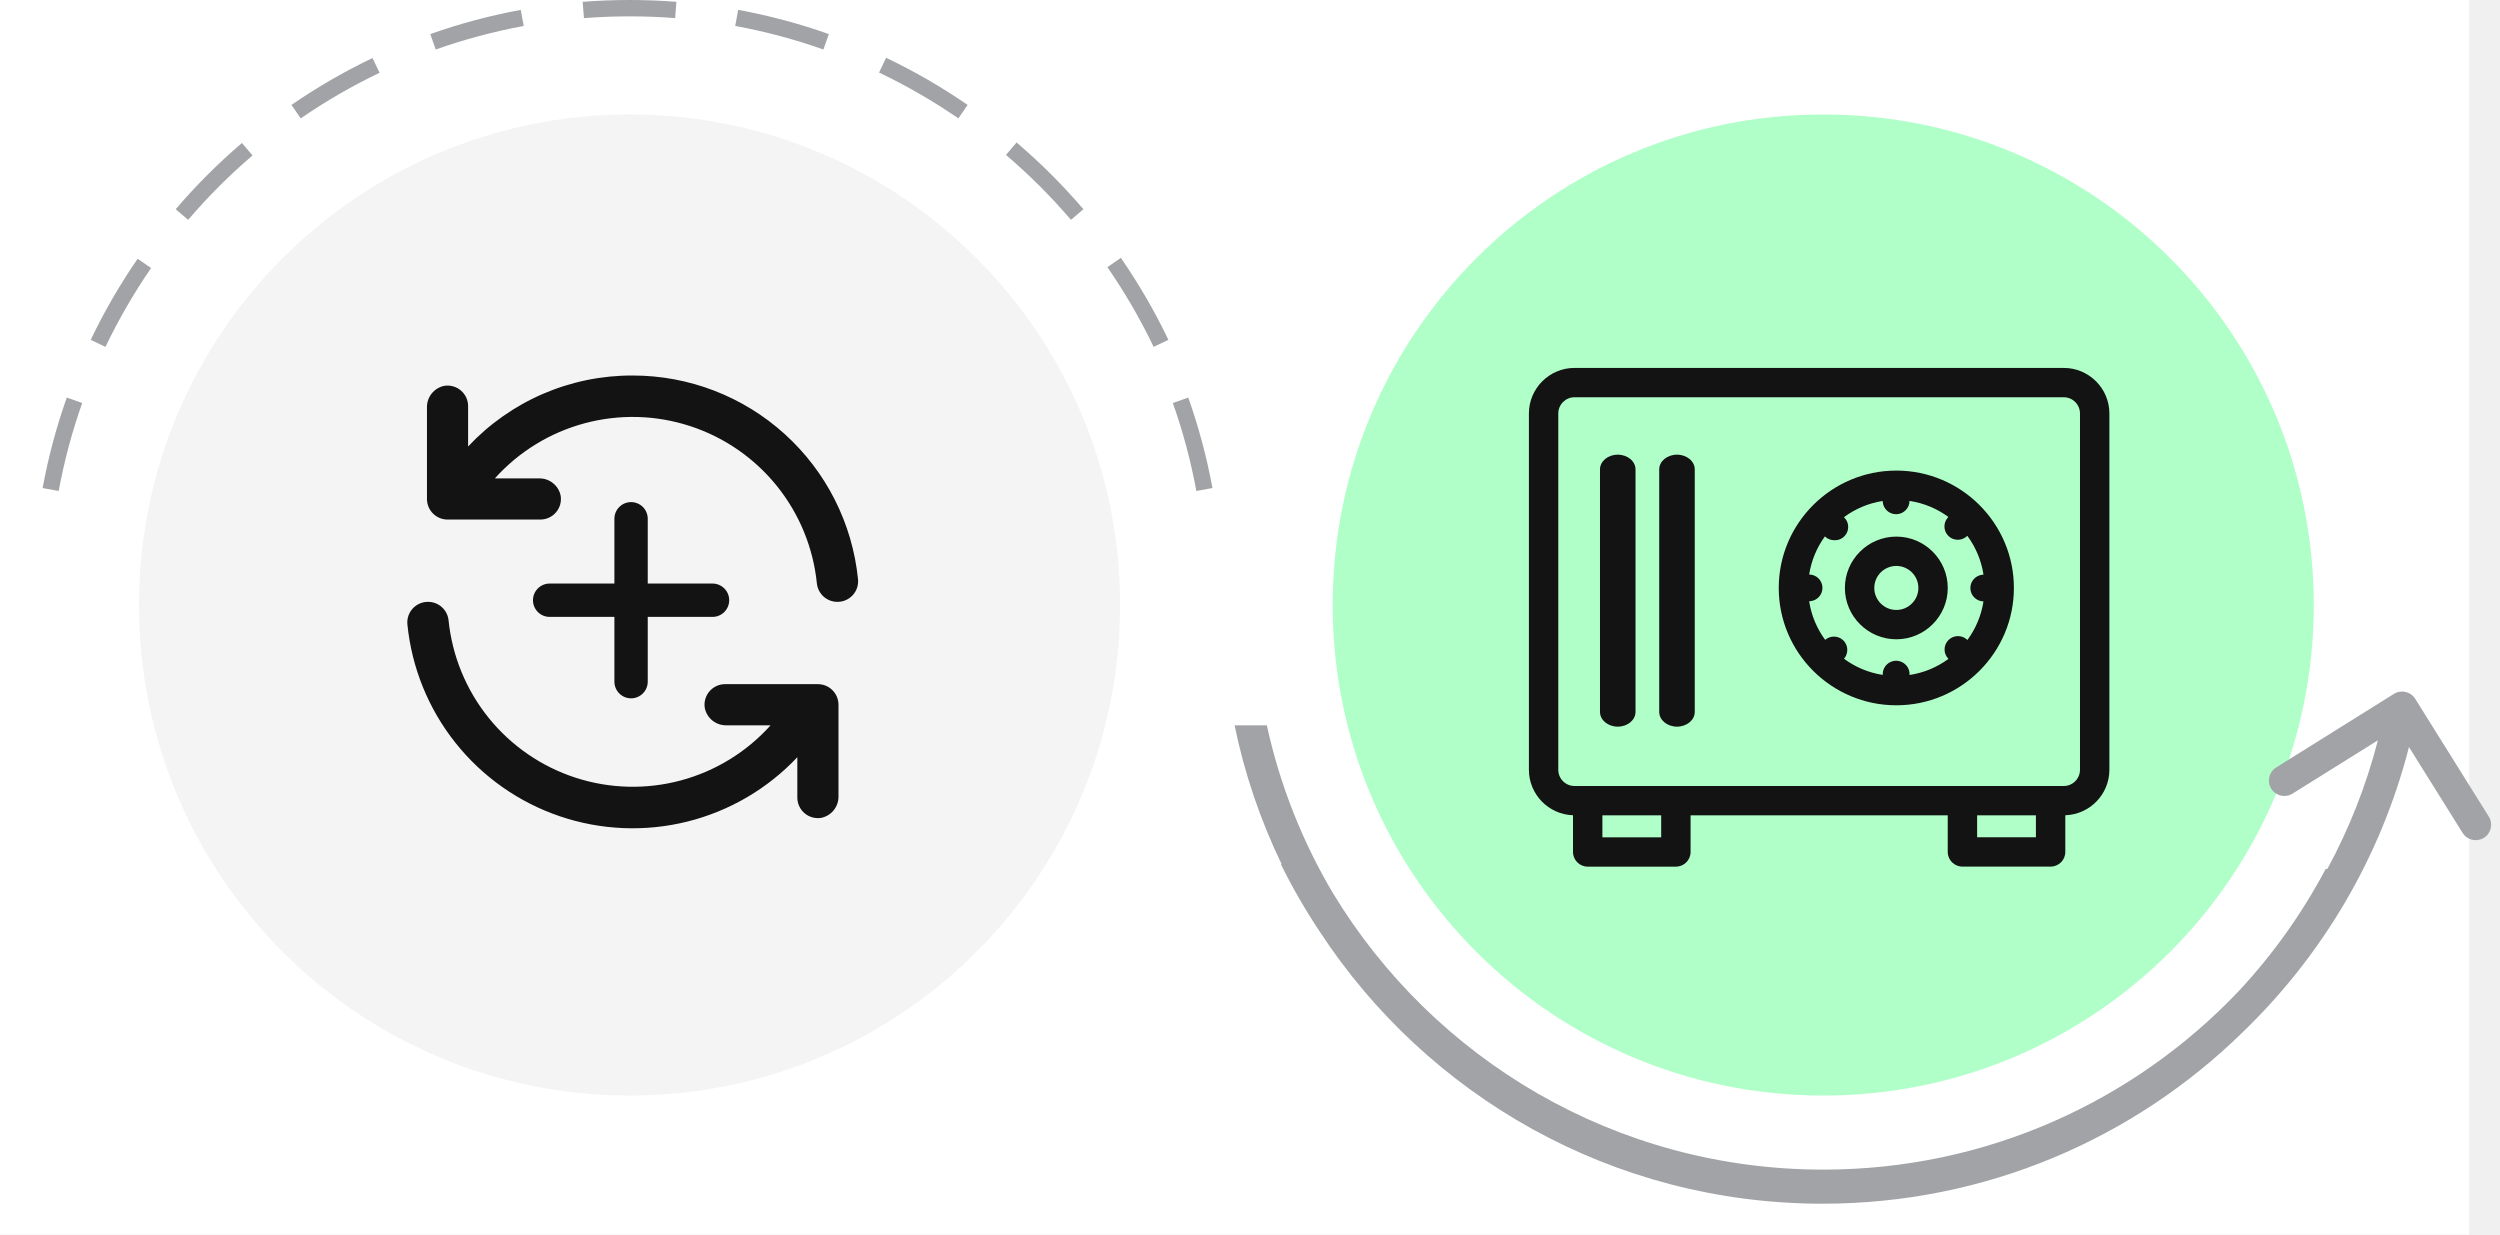
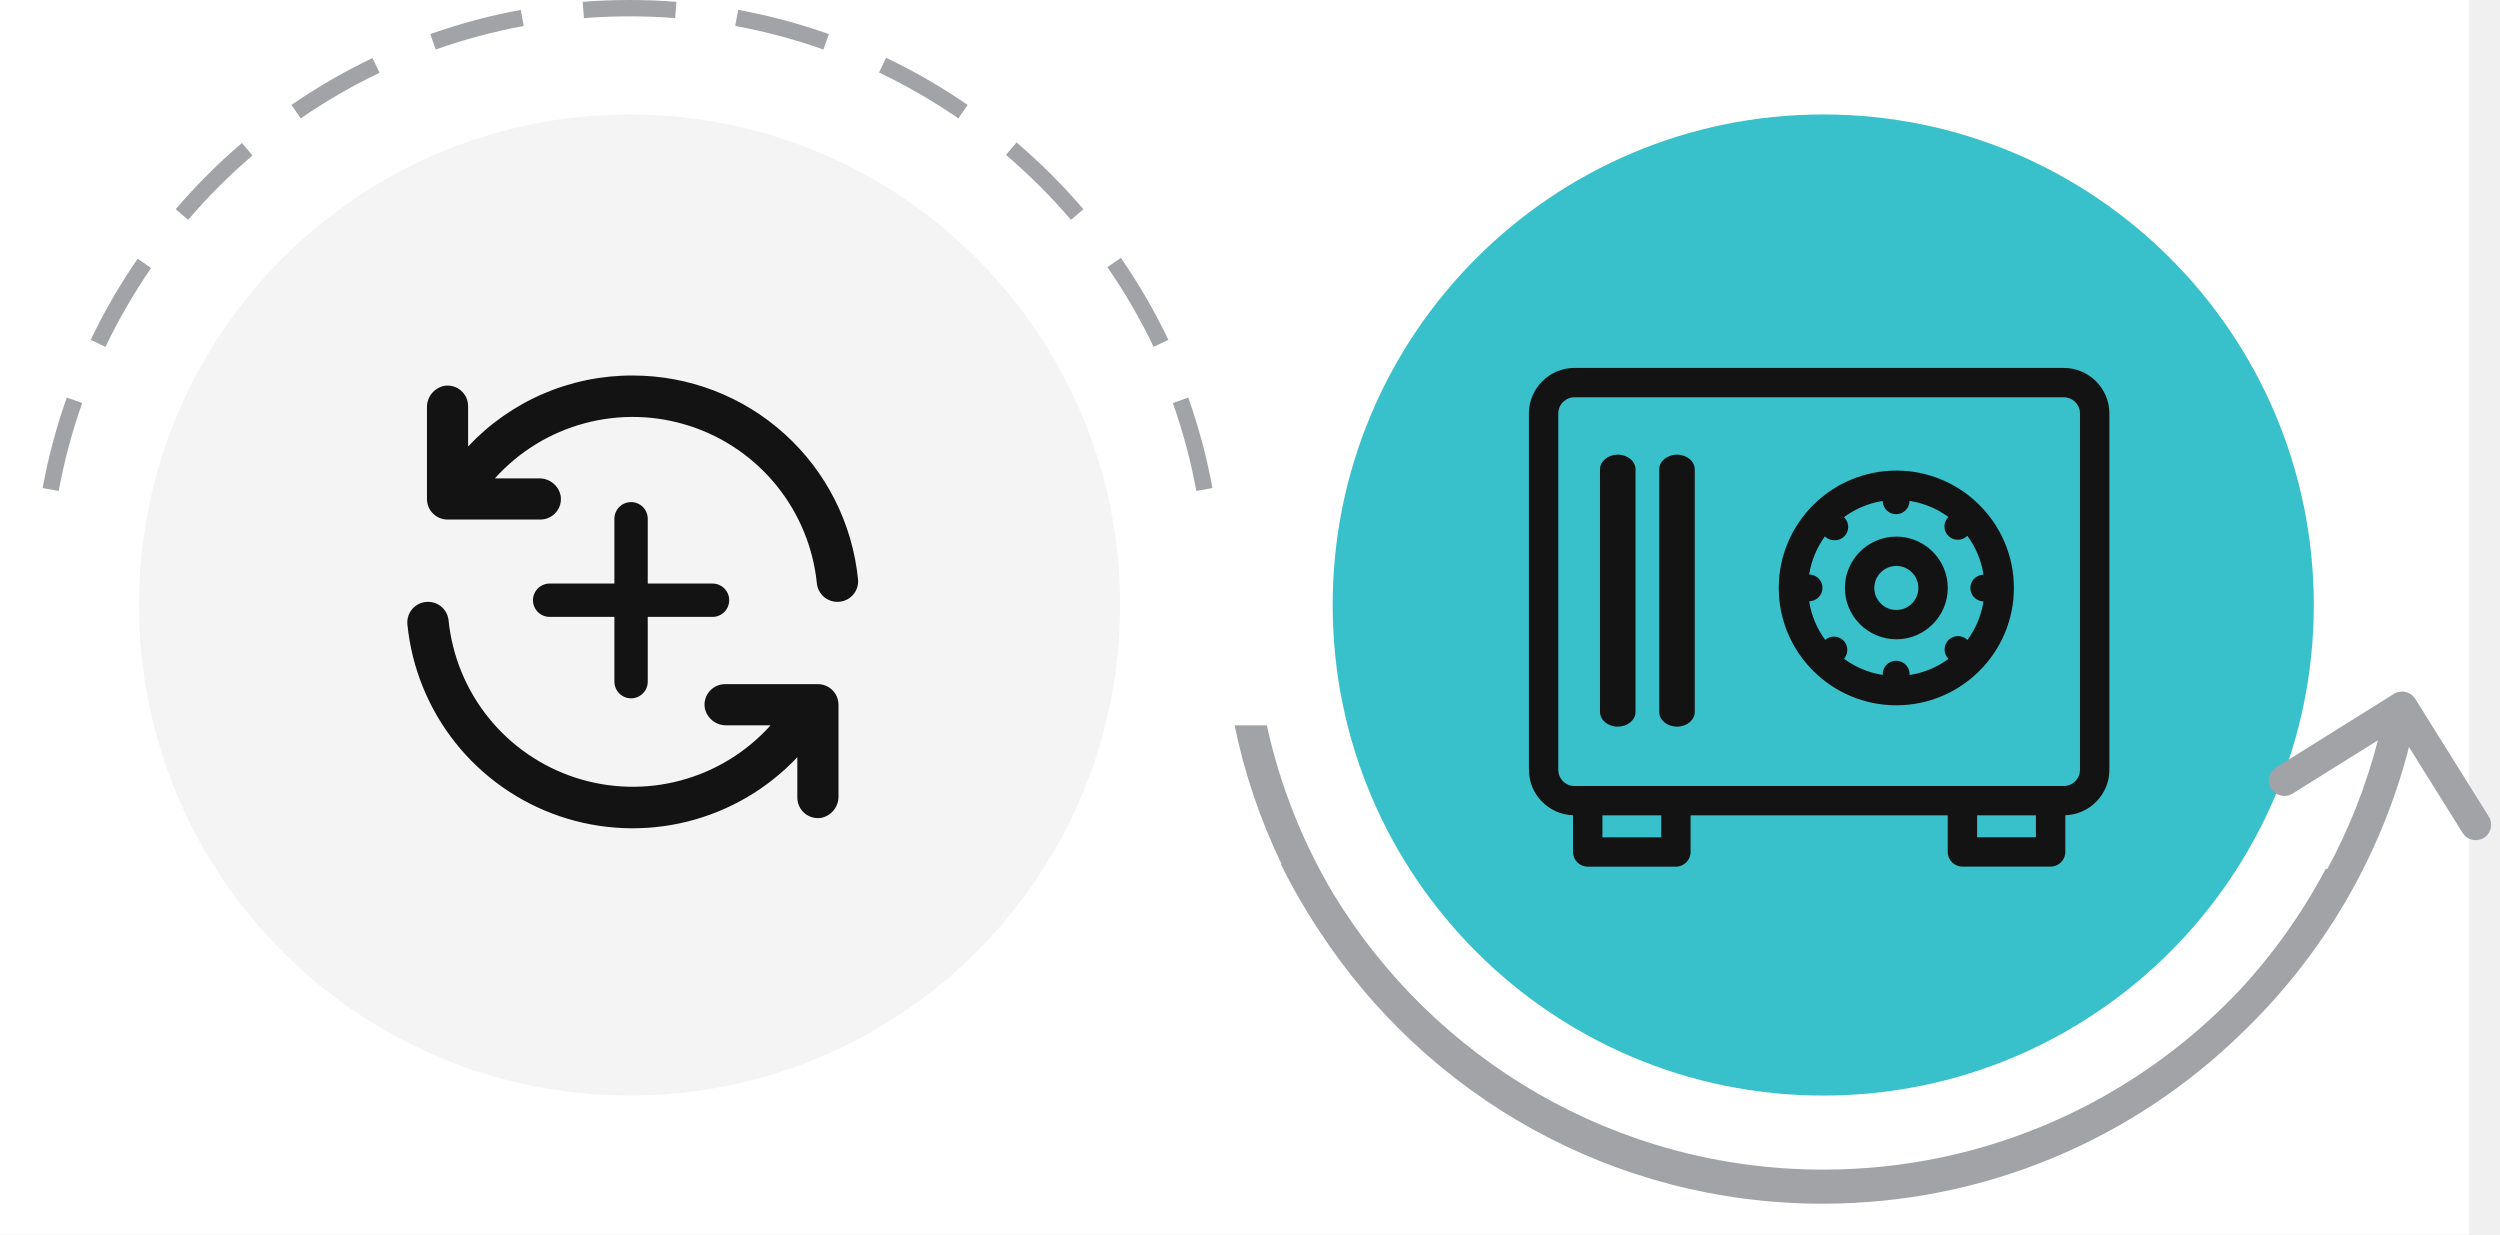
<svg xmlns="http://www.w3.org/2000/svg" width="162" height="80" viewBox="0 0 162 80" fill="none">
  <rect width="160" height="80" fill="white" />
  <path fill-rule="evenodd" clip-rule="evenodd" d="M3.803 31.817L2.76 31.625L2.761 31.624C3.132 29.611 3.658 27.652 4.328 25.761L5.327 26.115C4.676 27.954 4.164 29.858 3.803 31.816L3.803 31.817ZM6.835 22.479L5.879 22.022C6.756 20.186 7.774 18.429 8.919 16.767L9.791 17.369C8.678 18.985 7.688 20.693 6.835 22.479ZM12.191 14.246L11.385 13.557C12.701 12.018 14.137 10.582 15.677 9.266L16.365 10.071C14.867 11.352 13.471 12.748 12.191 14.246ZM19.487 7.672L18.886 6.799C20.548 5.655 22.305 4.636 24.141 3.759L24.597 4.716C22.812 5.569 21.104 6.559 19.487 7.672ZM28.234 3.208L27.881 2.209C29.771 1.539 31.73 1.012 33.743 0.641L33.745 0.641L33.937 1.683L33.935 1.684C31.978 2.044 30.073 2.557 28.234 3.208ZM37.84 1.174L37.757 0.118L37.759 0.117C38.761 0.04 39.773 0 40.795 0C41.815 0 42.826 0.04 43.827 0.117L43.831 0.117L43.749 1.174L43.745 1.174C42.771 1.098 41.788 1.06 40.795 1.06C39.801 1.06 38.815 1.098 37.841 1.174L37.84 1.174ZM47.642 1.681L47.833 0.639L47.845 0.641C49.85 1.01 51.801 1.534 53.685 2.2L53.709 2.209L53.355 3.208L53.332 3.2C51.5 2.552 49.603 2.043 47.653 1.683L47.642 1.681ZM56.963 4.702L57.419 3.745L57.449 3.76C59.272 4.63 61.015 5.639 62.666 6.773L62.703 6.799L62.102 7.672L62.066 7.647C60.46 6.544 58.765 5.563 56.992 4.716L56.963 4.702ZM65.186 10.038L65.873 9.232L65.913 9.266C67.437 10.569 68.858 11.987 70.163 13.509L70.204 13.557L69.399 14.246L69.359 14.199C68.089 12.719 66.707 11.338 65.225 10.072L65.186 10.038ZM71.759 17.311L72.631 16.709L72.671 16.767C73.8 18.407 74.806 20.137 75.675 21.946L75.711 22.021L74.754 22.478L74.72 22.405C73.874 20.646 72.896 18.963 71.798 17.368L71.759 17.311ZM78.567 31.625L77.524 31.817L77.524 31.816C77.163 29.858 76.651 27.954 76 26.115L76.999 25.761C77.669 27.652 78.196 29.611 78.566 31.624L78.567 31.625Z" fill="#A1A3A7" />
  <g clip-path="url(#clip0_1406_51315)">
    <path fill-rule="evenodd" clip-rule="evenodd" d="M40.795 7.417C58.351 7.417 72.583 21.649 72.583 39.205C72.583 56.761 58.351 70.993 40.795 70.993C23.239 70.993 9.007 56.761 9.007 39.205C9.007 21.649 23.239 7.417 40.795 7.417Z" fill="#F4F4F4" />
    <g clip-path="url(#clip1_1406_51315)">
      <path d="M41 24.333C39.001 24.325 37.023 24.73 35.187 25.521C33.352 26.313 31.7 27.474 30.333 28.933V26.333C30.336 26.14 30.296 25.949 30.217 25.772C30.137 25.596 30.021 25.439 29.875 25.312C29.729 25.185 29.558 25.092 29.372 25.038C29.186 24.984 28.991 24.971 28.8 25C28.477 25.063 28.186 25.238 27.978 25.494C27.771 25.75 27.661 26.071 27.667 26.4V32.333C27.667 32.687 27.807 33.026 28.057 33.276C28.307 33.526 28.646 33.667 29 33.667H35C35.193 33.669 35.385 33.629 35.561 33.55C35.737 33.471 35.895 33.354 36.021 33.208C36.148 33.062 36.242 32.891 36.296 32.705C36.349 32.52 36.362 32.325 36.333 32.133C36.271 31.81 36.096 31.519 35.84 31.312C35.584 31.104 35.263 30.994 34.933 31H32.067C33.62 29.27 35.642 28.029 37.887 27.427C40.132 26.825 42.503 26.888 44.713 27.608C46.923 28.328 48.877 29.675 50.336 31.484C51.795 33.293 52.698 35.488 52.933 37.8C52.967 38.13 53.122 38.436 53.368 38.658C53.615 38.88 53.935 39.002 54.267 39C54.454 39.001 54.639 38.963 54.81 38.887C54.981 38.812 55.134 38.702 55.26 38.564C55.386 38.425 55.481 38.262 55.54 38.085C55.598 37.907 55.619 37.719 55.6 37.533C55.236 33.914 53.541 30.56 50.843 28.121C48.145 25.681 44.637 24.332 41 24.333Z" fill="#121312" />
      <path d="M53 44.333H47C46.807 44.331 46.615 44.371 46.439 44.45C46.263 44.529 46.106 44.646 45.979 44.792C45.852 44.938 45.759 45.109 45.705 45.295C45.651 45.48 45.638 45.676 45.667 45.867C45.73 46.19 45.904 46.481 46.16 46.688C46.416 46.896 46.737 47.006 47.067 47H49.934C48.381 48.73 46.359 49.971 44.114 50.573C41.869 51.175 39.497 51.112 37.287 50.392C35.077 49.672 33.124 48.325 31.664 46.516C30.205 44.707 29.303 42.512 29.067 40.2C29.034 39.87 28.879 39.564 28.632 39.342C28.386 39.12 28.065 38.998 27.734 39C27.547 38.999 27.362 39.037 27.191 39.113C27.019 39.188 26.866 39.298 26.74 39.436C26.615 39.575 26.519 39.738 26.461 39.915C26.402 40.093 26.381 40.281 26.4 40.467C26.68 43.266 27.759 45.926 29.509 48.129C31.259 50.331 33.605 51.985 36.268 52.891C38.931 53.798 41.799 53.919 44.529 53.241C47.26 52.563 49.737 51.114 51.667 49.067V51.667C51.665 51.86 51.705 52.051 51.784 52.228C51.863 52.404 51.979 52.561 52.125 52.688C52.271 52.815 52.443 52.908 52.628 52.962C52.814 53.016 53.009 53.029 53.2 53C53.524 52.937 53.815 52.763 54.022 52.507C54.229 52.25 54.34 51.929 54.334 51.6V45.667C54.334 45.313 54.193 44.974 53.943 44.724C53.693 44.474 53.354 44.333 53 44.333Z" fill="#121312" />
      <path fill-rule="evenodd" clip-rule="evenodd" d="M46.171 37.814H41.974V33.617C41.974 33.02 41.491 32.536 40.894 32.536C40.297 32.536 39.813 33.02 39.813 33.617V37.814H35.617C35.02 37.814 34.537 38.298 34.537 38.895C34.537 39.491 35.02 39.975 35.617 39.975H39.813V44.172C39.813 44.768 40.297 45.252 40.894 45.252C41.491 45.252 41.974 44.768 41.974 44.172V39.975H46.171C46.768 39.975 47.252 39.491 47.252 38.895C47.252 38.298 46.768 37.814 46.171 37.814Z" fill="#121312" />
    </g>
  </g>
  <g clip-path="url(#clip2_1406_51315)">
-     <path fill-rule="evenodd" clip-rule="evenodd" d="M118.146 7.417C135.702 7.417 149.934 21.649 149.934 39.205C149.934 56.761 135.702 70.993 118.146 70.993C100.59 70.993 86.357 56.761 86.357 39.205C86.357 21.649 100.59 7.417 118.146 7.417Z" fill="#B0FFC9" />
+     <path fill-rule="evenodd" clip-rule="evenodd" d="M118.146 7.417C135.702 7.417 149.934 21.649 149.934 39.205C149.934 56.761 135.702 70.993 118.146 70.993C100.59 70.993 86.357 56.761 86.357 39.205C86.357 21.649 100.59 7.417 118.146 7.417Z" fill="#39C1CB" />
    <g clip-path="url(#clip3_1406_51315)">
      <path fill-rule="evenodd" clip-rule="evenodd" d="M134.783 49.882C134.783 50.462 134.311 50.933 133.731 50.933H102.03C101.45 50.933 100.977 50.462 100.977 49.882V26.793C100.977 26.214 101.45 25.742 102.03 25.742H133.731C134.311 25.742 134.783 26.214 134.783 26.793V49.882ZM128.118 54.255H131.927V52.834H128.118V54.255ZM103.836 54.258H107.645V52.834H103.836V54.258ZM133.731 23.841H102.03C100.4 23.841 99.073 25.166 99.073 26.793V49.882C99.073 51.476 100.347 52.777 101.931 52.829V55.208C101.931 55.734 102.358 56.159 102.884 56.159H108.597C109.124 56.159 109.55 55.734 109.55 55.208V52.834H126.213V55.206C126.213 55.731 126.64 56.156 127.165 56.156H132.879C133.405 56.156 133.832 55.731 133.832 55.206V52.829C135.416 52.775 136.688 51.476 136.688 49.882V26.793C136.688 25.166 135.362 23.841 133.731 23.841Z" fill="#121312" />
      <path fill-rule="evenodd" clip-rule="evenodd" d="M122.882 30.494C127.082 30.494 130.5 33.906 130.5 38.099C130.5 42.292 127.082 45.703 122.882 45.703C118.681 45.703 115.263 42.292 115.263 38.099C115.263 33.906 118.681 30.494 122.882 30.494ZM123.736 32.459C123.735 32.909 123.385 33.282 122.938 33.318L122.867 33.321C122.412 33.321 122.038 32.971 122.002 32.526L121.999 32.463C121.069 32.608 120.212 32.977 119.487 33.514L119.471 33.5C119.728 33.726 119.825 34.081 119.723 34.404L119.699 34.472C119.569 34.789 119.264 34.997 118.94 35.007L118.87 35.006C118.663 35.01 118.463 34.938 118.306 34.807L118.254 34.758C117.733 35.475 117.375 36.316 117.235 37.228L117.227 37.228C117.682 37.228 118.056 37.578 118.092 38.023L118.095 38.095C118.095 38.549 117.744 38.922 117.298 38.958L117.233 38.961C117.375 39.886 117.739 40.74 118.271 41.463C118.596 41.183 119.07 41.183 119.393 41.45L119.452 41.503C119.755 41.804 119.791 42.276 119.537 42.63L119.492 42.688C120.217 43.223 121.074 43.591 122.004 43.735L122.005 43.761C121.978 43.459 122.111 43.167 122.351 42.989L122.414 42.947C122.693 42.774 123.046 42.774 123.326 42.947C123.584 43.106 123.738 43.386 123.739 43.669L123.736 43.739C124.67 43.599 125.531 43.232 126.26 42.696L126.249 42.685C125.936 42.359 125.929 41.851 126.221 41.517L126.276 41.46C126.603 41.148 127.111 41.141 127.443 41.429L127.487 41.472C128.02 40.749 128.387 39.896 128.529 38.97L128.547 38.971C128.068 38.971 127.679 38.583 127.679 38.104C127.679 37.65 128.03 37.277 128.476 37.241L128.531 37.238C128.389 36.307 128.021 35.449 127.484 34.722L127.478 34.727C127.336 34.866 127.151 34.952 126.957 34.972L126.874 34.977C126.64 34.981 126.415 34.89 126.253 34.726C126.09 34.564 125.999 34.344 125.999 34.115C125.999 33.911 126.071 33.715 126.201 33.561L126.258 33.5C125.529 32.965 124.669 32.599 123.736 32.459Z" fill="#121312" />
      <path fill-rule="evenodd" clip-rule="evenodd" d="M122.882 36.673C122.095 36.673 121.454 37.313 121.454 38.099C121.454 38.885 122.095 39.525 122.882 39.525C123.67 39.525 124.311 38.885 124.311 38.099C124.311 37.313 123.67 36.673 122.882 36.673ZM122.882 41.426C121.045 41.426 119.549 39.933 119.549 38.099C119.549 36.265 121.045 34.772 122.882 34.772C124.72 34.772 126.215 36.265 126.215 38.099C126.215 39.933 124.72 41.426 122.882 41.426Z" fill="#121312" />
      <path fill-rule="evenodd" clip-rule="evenodd" d="M104.83 47.087C104.195 47.087 103.679 46.66 103.679 46.134V30.415C103.679 29.889 104.195 29.462 104.83 29.462C105.466 29.462 105.982 29.889 105.982 30.415V46.134C105.982 46.66 105.466 47.087 104.83 47.087Z" fill="#121312" />
      <path fill-rule="evenodd" clip-rule="evenodd" d="M108.669 47.087C108.033 47.087 107.517 46.66 107.517 46.134V30.415C107.517 29.889 108.033 29.462 108.669 29.462C109.304 29.462 109.82 29.889 109.82 30.415V46.134C109.82 46.66 109.304 47.087 108.669 47.087Z" fill="#121312" />
    </g>
  </g>
  <path fill-rule="evenodd" clip-rule="evenodd" d="M161.274 52.914L156.505 45.281C156.212 44.813 155.595 44.67 155.127 44.963L147.495 49.732C147.026 50.025 146.884 50.642 147.177 51.11C147.469 51.579 148.086 51.721 148.554 51.428L154.088 47.971C153.331 50.907 152.224 53.702 150.813 56.309H150.703C149.172 59.204 147.266 61.871 145.049 64.245C138.287 71.357 128.734 75.791 118.146 75.791C104.679 75.791 92.887 68.62 86.382 57.887C84.407 54.56 82.941 50.895 82.091 47L80 47C80.651 50.157 81.684 53.173 83.049 56H82.999C83.751 57.521 84.598 58.987 85.533 60.389C92.481 70.994 104.472 78 118.1 78C128.694 78 138.298 73.767 145.314 66.9C150.472 61.934 154.272 55.566 156.102 48.41L159.578 53.974C159.871 54.442 160.488 54.584 160.956 54.292C161.425 53.999 161.567 53.382 161.274 52.914Z" fill="#A1A3A7" />
  <defs>
    <clipPath id="clip0_1406_51315">
      <rect width="63.576" height="63.576" fill="white" transform="translate(9.00659 7.41724)" />
    </clipPath>
    <clipPath id="clip1_1406_51315">
      <rect width="32" height="32" fill="white" transform="translate(25 23)" />
    </clipPath>
    <clipPath id="clip2_1406_51315">
      <rect width="63.576" height="63.576" fill="white" transform="translate(86.3574 7.41724)" />
    </clipPath>
    <clipPath id="clip3_1406_51315">
      <rect width="37.616" height="32.318" fill="white" transform="translate(99.073 23.8411)" />
    </clipPath>
  </defs>
</svg>
